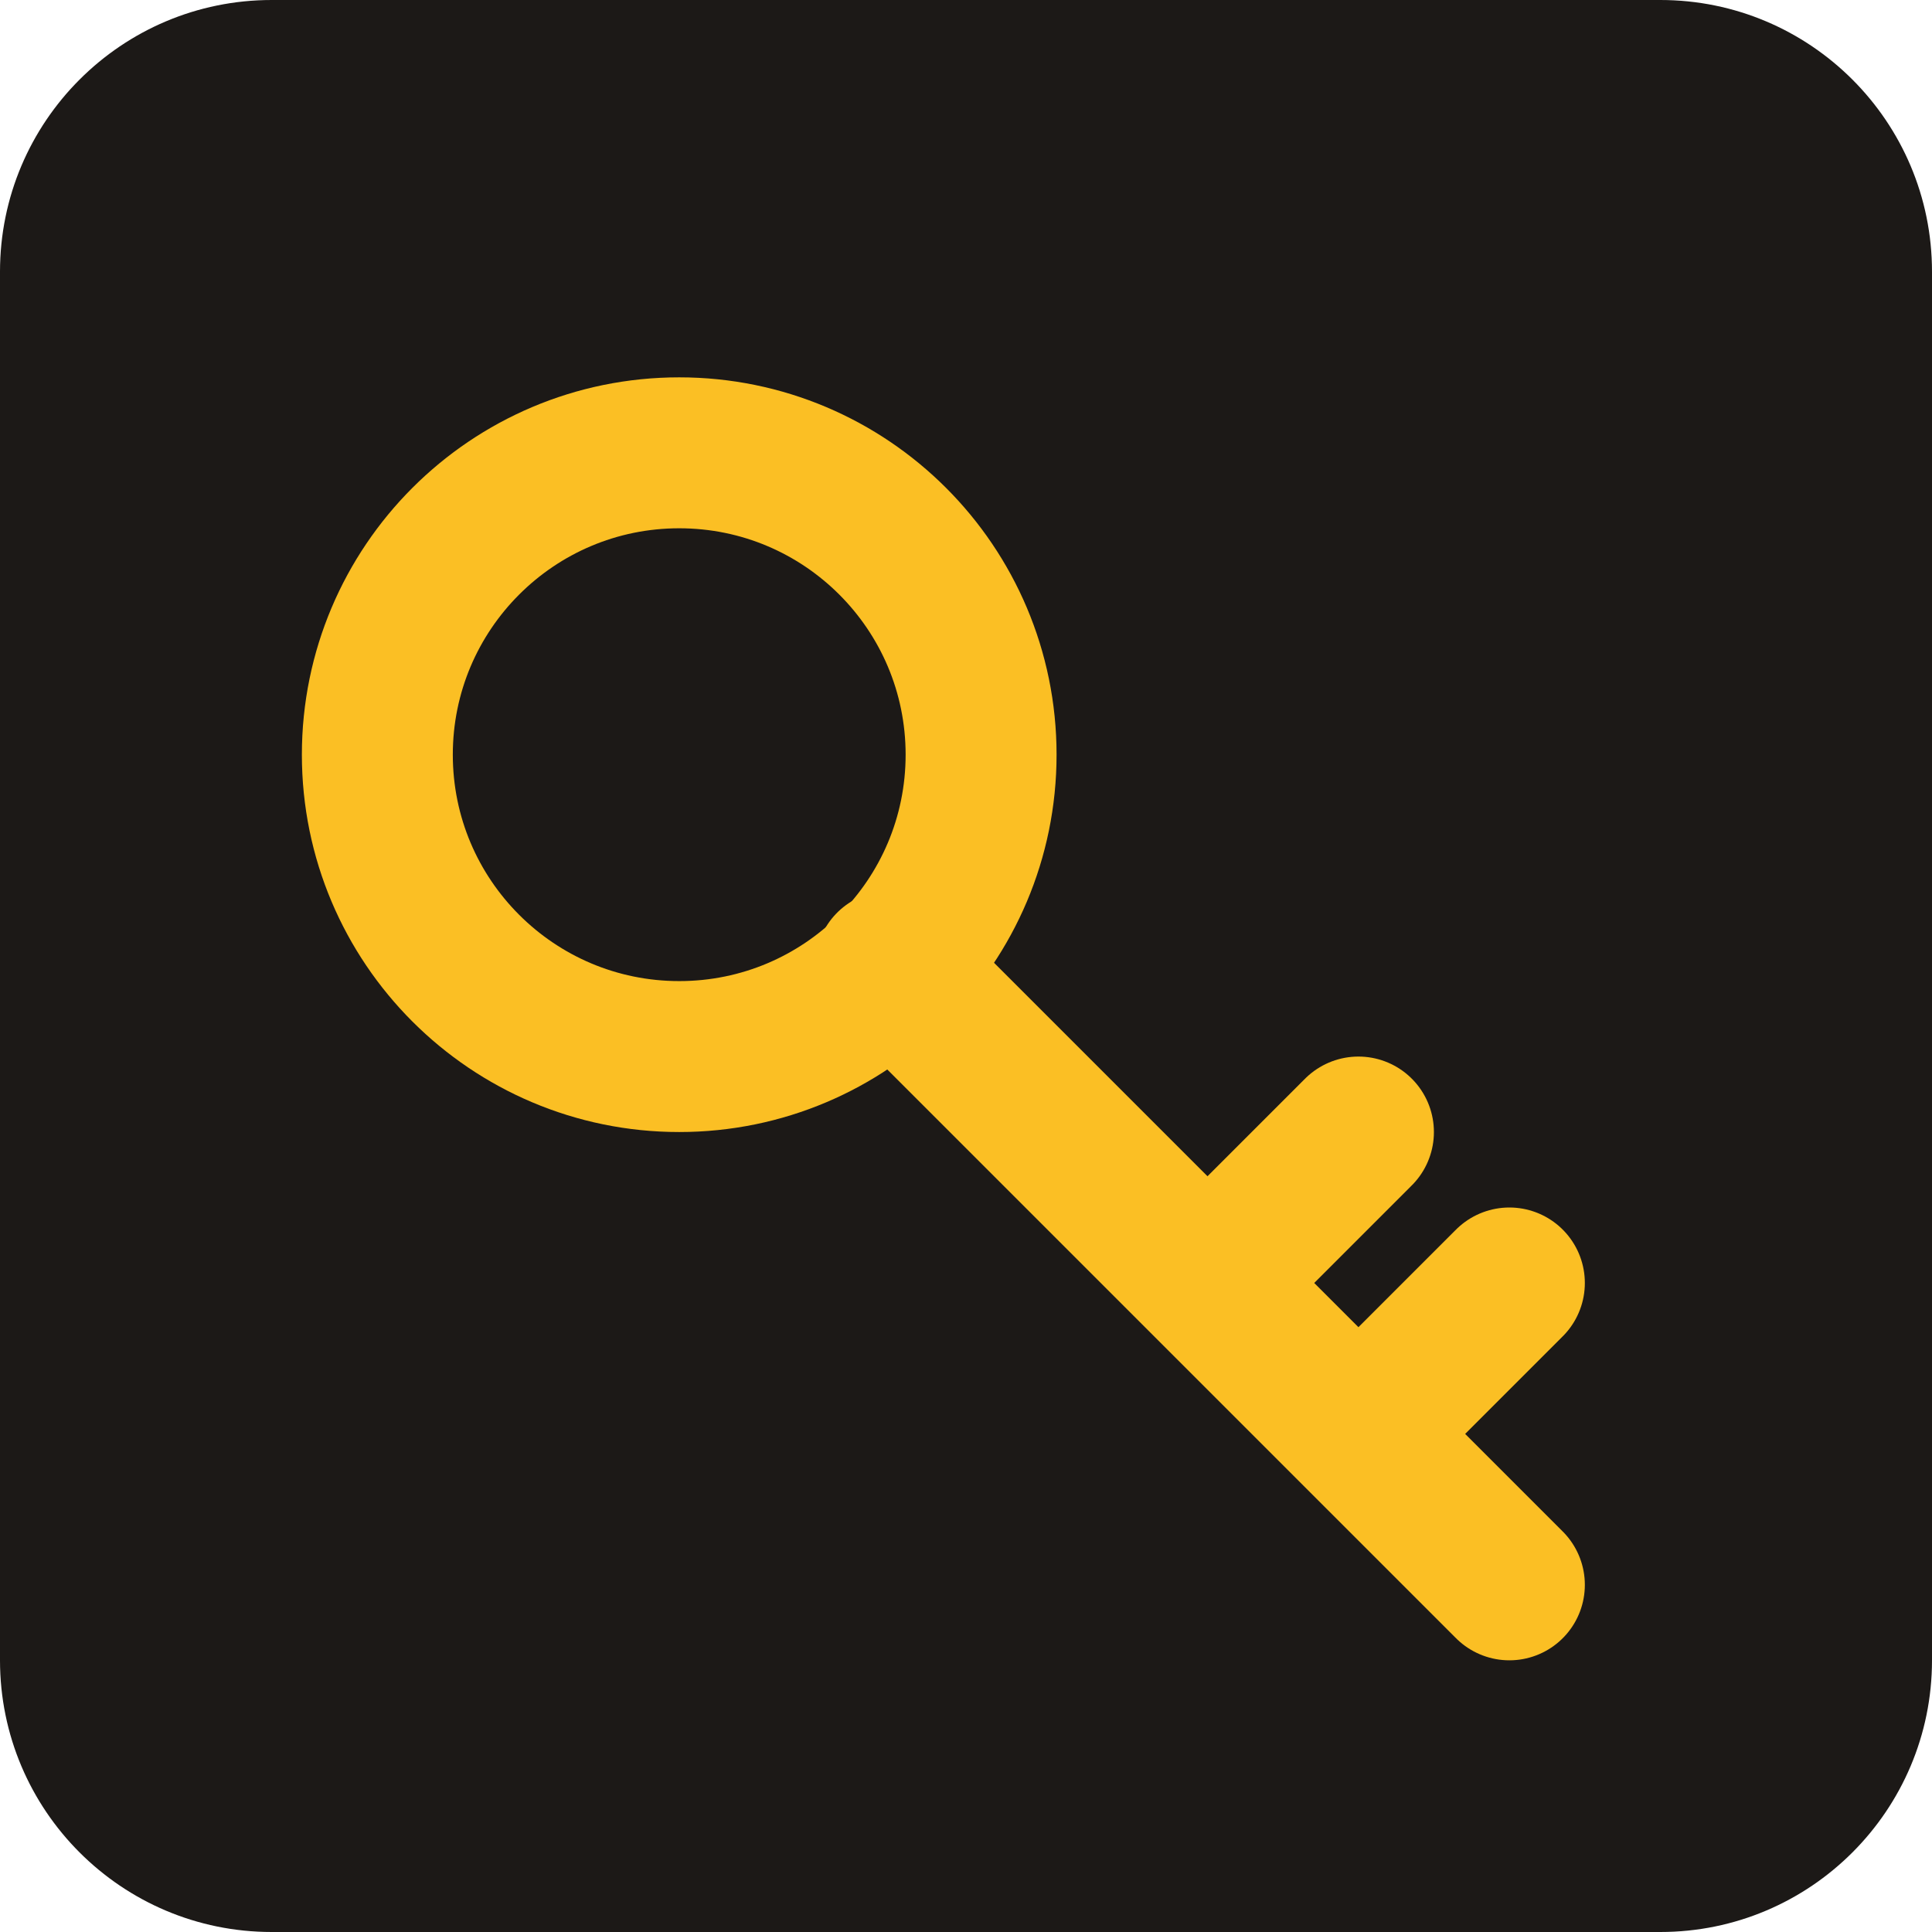
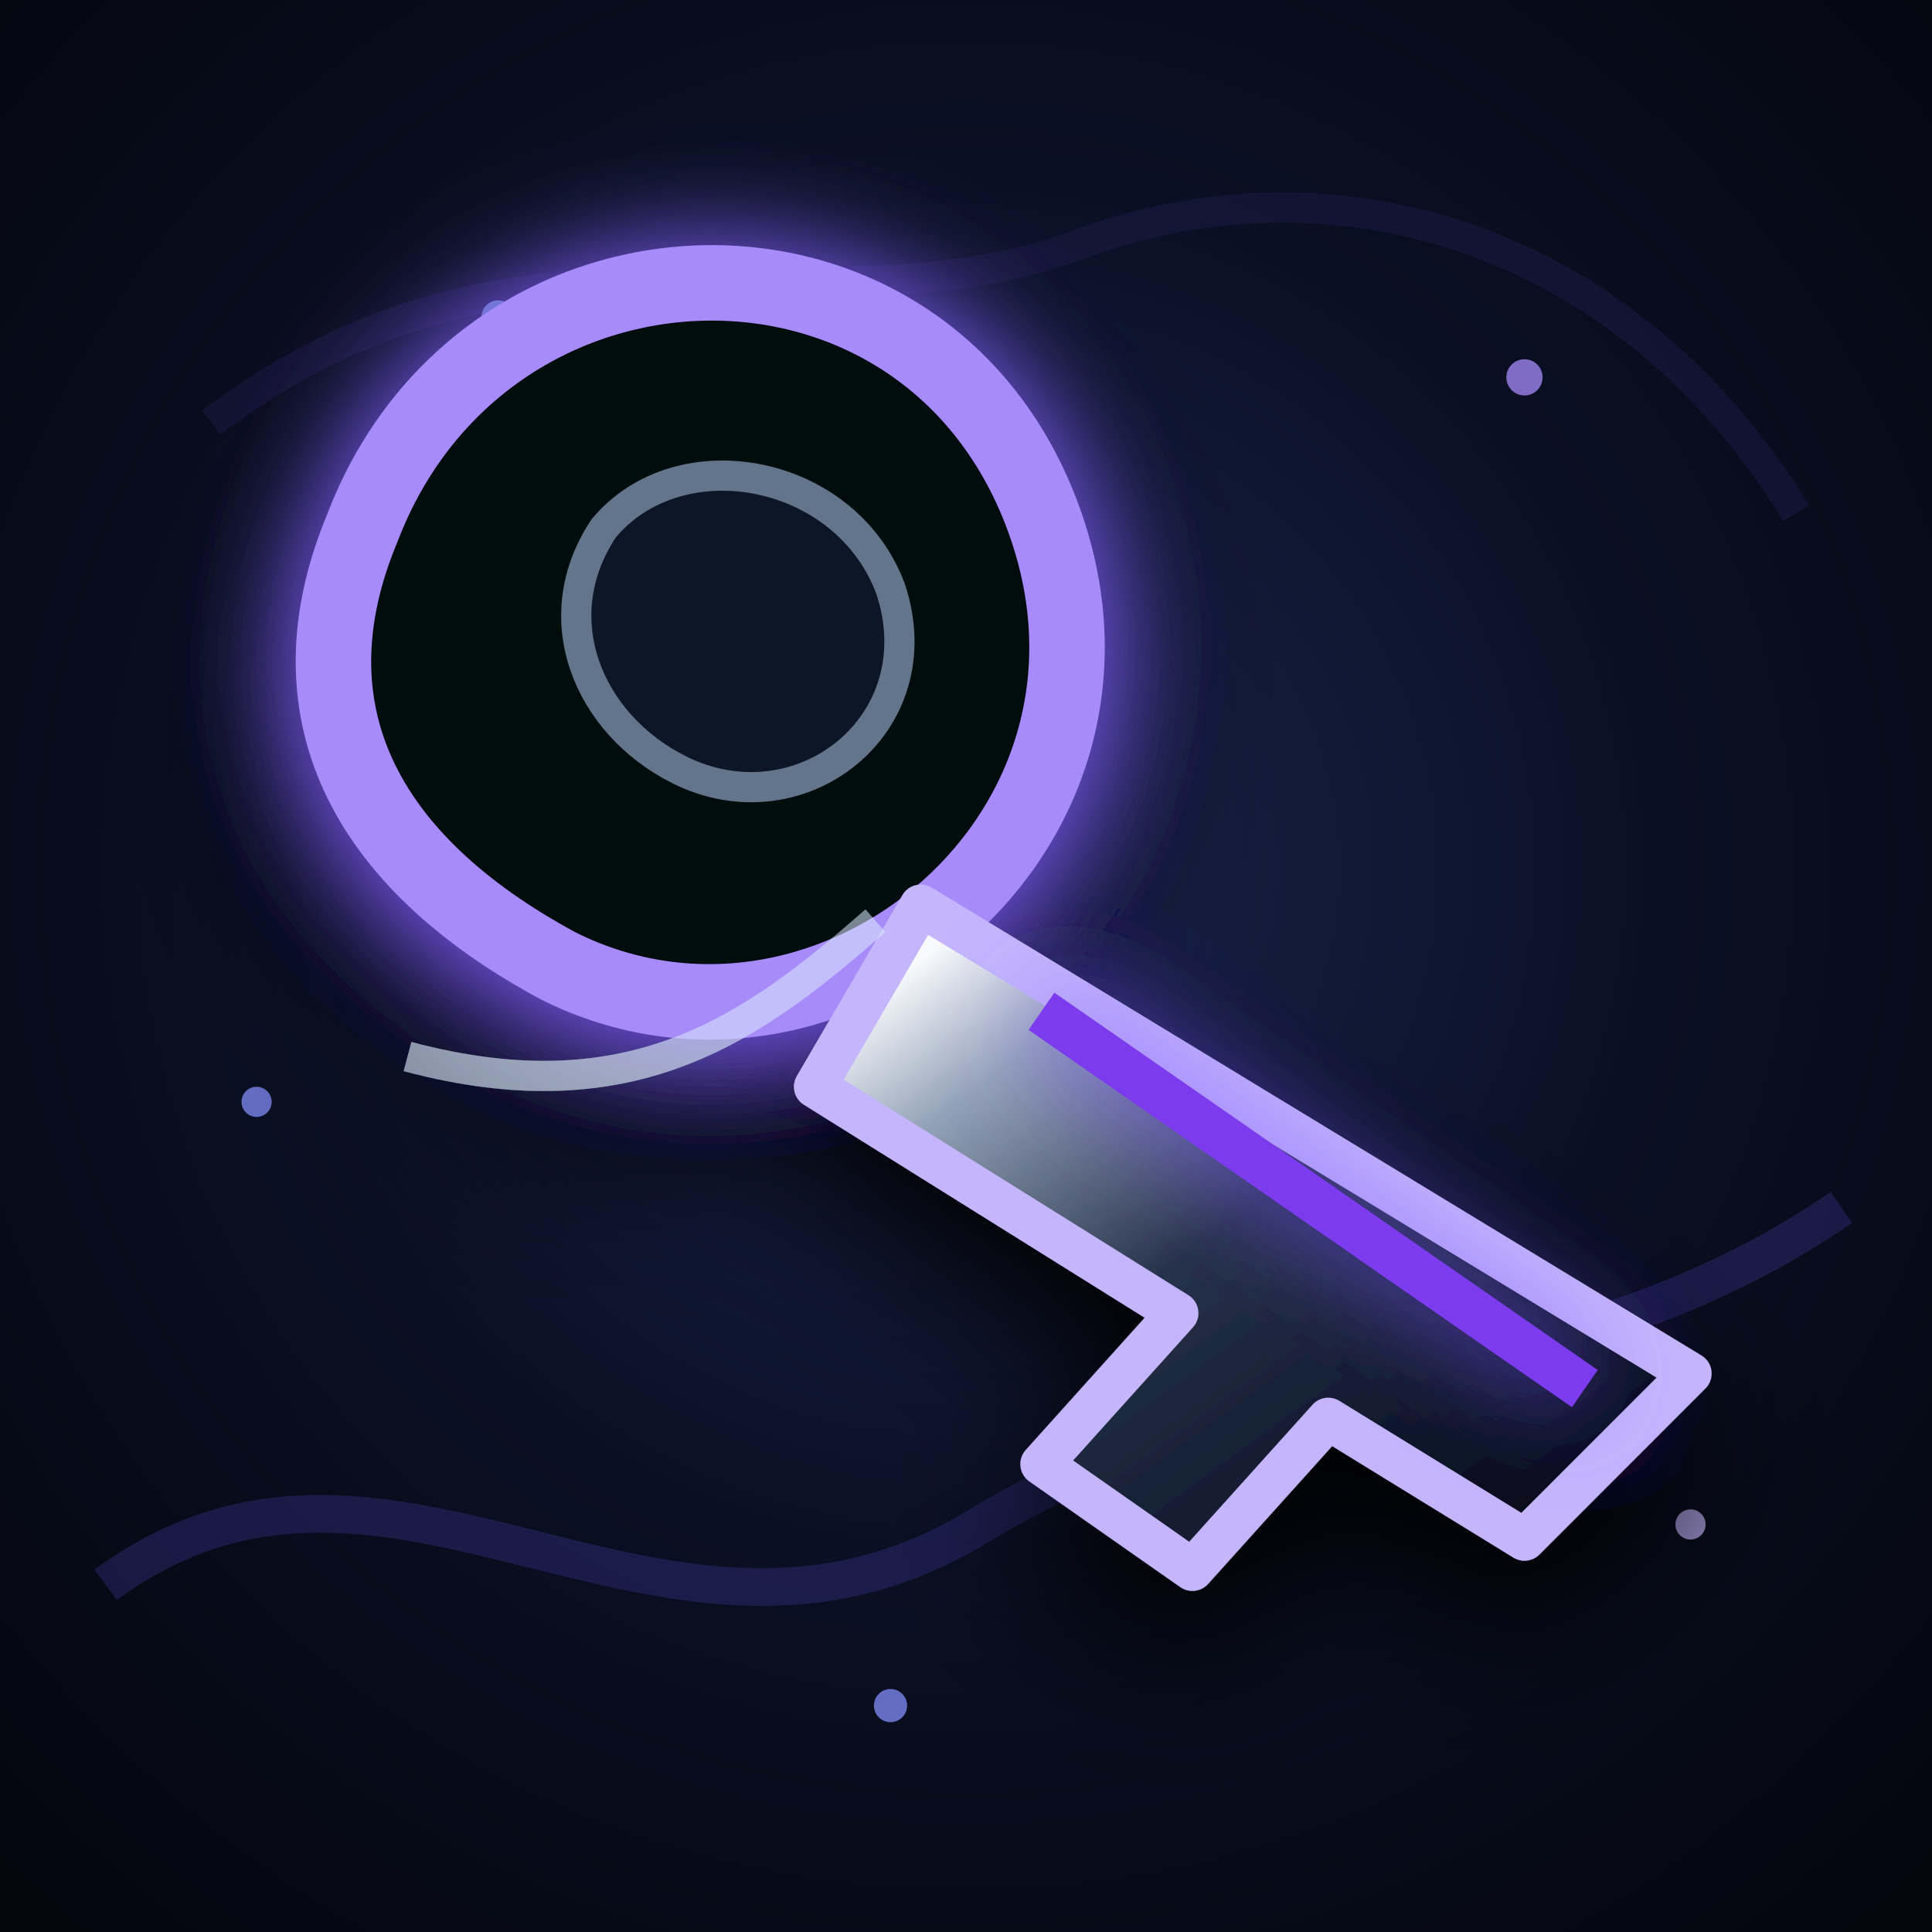
- <svg xmlns="http://www.w3.org/2000/svg" width="128" height="128" viewBox="0 0 128 128" role="img" aria-label="key">
-   <rect width="128" height="128" rx="18" fill="#1c1917" />
-   <circle cx="45" cy="50" r="20" fill="none" stroke="#fbbf24" stroke-width="10" />
-   <path d="M59 64 100 105M80 85l10-10M90 95l10-10" stroke="#fbbf24" stroke-width="10" stroke-linecap="round" stroke-linejoin="round" />
+ <svg xmlns="http://www.w3.org/2000/svg" width="128" height="128" viewBox="0 0 128 128" role="img" aria-label="voidbone key">
+   <defs>
+     <radialGradient id="voidBg" cx="50%" cy="45%" r="78%">
+       <stop offset="0%" stop-color="#1b2550" />
+       <stop offset="45%" stop-color="#0a1024" />
+       <stop offset="100%" stop-color="#03040a" />
+     </radialGradient>
+     <linearGradient id="edgeMetal" x1="12%" y1="8%" x2="92%" y2="92%">
+       <stop offset="0%" stop-color="#f8fafc" />
+       <stop offset="16%" stop-color="#94a3b8" />
+       <stop offset="46%" stop-color="#26324a" />
+       <stop offset="78%" stop-color="#0f172a" />
+       <stop offset="100%" stop-color="#020617" />
+     </linearGradient>
+     <linearGradient id="darkSteel" x1="15%" y1="0%" x2="85%" y2="100%">
+       <stop offset="0%" stop-color="#64748b" />
+       <stop offset="35%" stop-color="#1f2937" />
+       <stop offset="100%" stop-color="#030712" />
+     </linearGradient>
+     <linearGradient id="arcane" x1="0%" y1="0%" x2="100%" y2="100%">
+       <stop offset="0%" stop-color="#dbeafe" />
+       <stop offset="20%" stop-color="#93c5fd" />
+       <stop offset="46%" stop-color="#7c3aed" />
+       <stop offset="74%" stop-color="#312e81" />
+       <stop offset="100%" stop-color="#060716" />
+     </linearGradient>
+     <linearGradient id="deepViolet" x1="0%" y1="0%" x2="100%" y2="100%">
+       <stop offset="0%" stop-color="#a78bfa" />
+       <stop offset="45%" stop-color="#4c1d95" />
+       <stop offset="100%" stop-color="#09090f" />
+     </linearGradient>
+     <filter id="glow" x="-70%" y="-70%" width="240%" height="240%">
+       <feGaussianBlur stdDeviation="3.4" result="blur" />
+       <feColorMatrix in="blur" type="matrix" values="0.25 0 0 0 0.14                 0 0.18 0 0 0.08                 0 0 1.00 0 0.92                 0 0 0 0.9 0" />
+       <feMerge>
+         <feMergeNode />
+         <feMergeNode in="SourceGraphic" />
+       </feMerge>
+     </filter>
+     <filter id="bigGlow" x="-100%" y="-100%" width="300%" height="300%">
+       <feGaussianBlur stdDeviation="6.5" result="blur" />
+       <feColorMatrix in="blur" type="matrix" values="0.18 0 0 0 0.12                 0 0.12 0 0 0.04                 0 0 1.00 0 1.00                 0 0 0 1 0" />
+       <feMerge>
+         <feMergeNode />
+         <feMergeNode in="SourceGraphic" />
+       </feMerge>
+     </filter>
+     <filter id="drop" x="-30%" y="-30%" width="160%" height="160%">
+       <feDropShadow dx="0" dy="5" stdDeviation="5" flood-color="#000" flood-opacity=".95" />
+     </filter>
+   </defs>
+   <rect width="128" height="128" fill="url(#voidBg)" />
+   <path d="M7 105 C26 91, 44 114, 65 101 C85 89, 103 93, 122 80" fill="none" stroke="#312e81" stroke-width="2.5" opacity=".42" />
+   <path d="M14 28 C35 12, 54 23, 72 16 C89 10, 108 16, 119 34" fill="none" stroke="#1e1b4b" stroke-width="2" opacity=".45" />
+   <g opacity=".75">
+     <circle cx="17" cy="73" r="1" fill="#818cf8" />
+     <circle cx="33" cy="21" r="1.1" fill="#93c5fd" />
+     <circle cx="101" cy="25" r="1.2" fill="#a78bfa" />
+     <circle cx="112" cy="101" r="1" fill="#c4b5fd" />
+     <circle cx="59" cy="113" r="1.1" fill="#818cf8" />
+   </g>
+   <g filter="url(#drop)">
+     <path d="M24 35 C32 14, 61 13, 69 34 C77 55, 55 73, 37 64 C24 57, 19 47, 24 35Z" fill="#050711" stroke="#a78bfa" stroke-width="5" filter="url(#glow)" />
+     <path d="M40 35 C45 29, 56 31, 59 39 C62 48, 53 55, 45 51 C39 48, 36 41, 40 35Z" fill="#111827" stroke="#64748b" stroke-width="2" />
+     <path d="M61 60 L112 91 L101 102 L88 94 L79 104 L69 97 L78 87 L54 72Z" fill="url(#edgeMetal)" stroke="#c4b5fd" stroke-width="2.8" stroke-linejoin="round" />
+     <path d="M69 67 L105 92" stroke="#7c3aed" stroke-width="3" filter="url(#glow)" />
+     <path d="M27 70 C42 74, 50 68, 58 61" fill="none" stroke="#dbeafe" stroke-width="2" opacity=".55" />
+   </g>
</svg>
